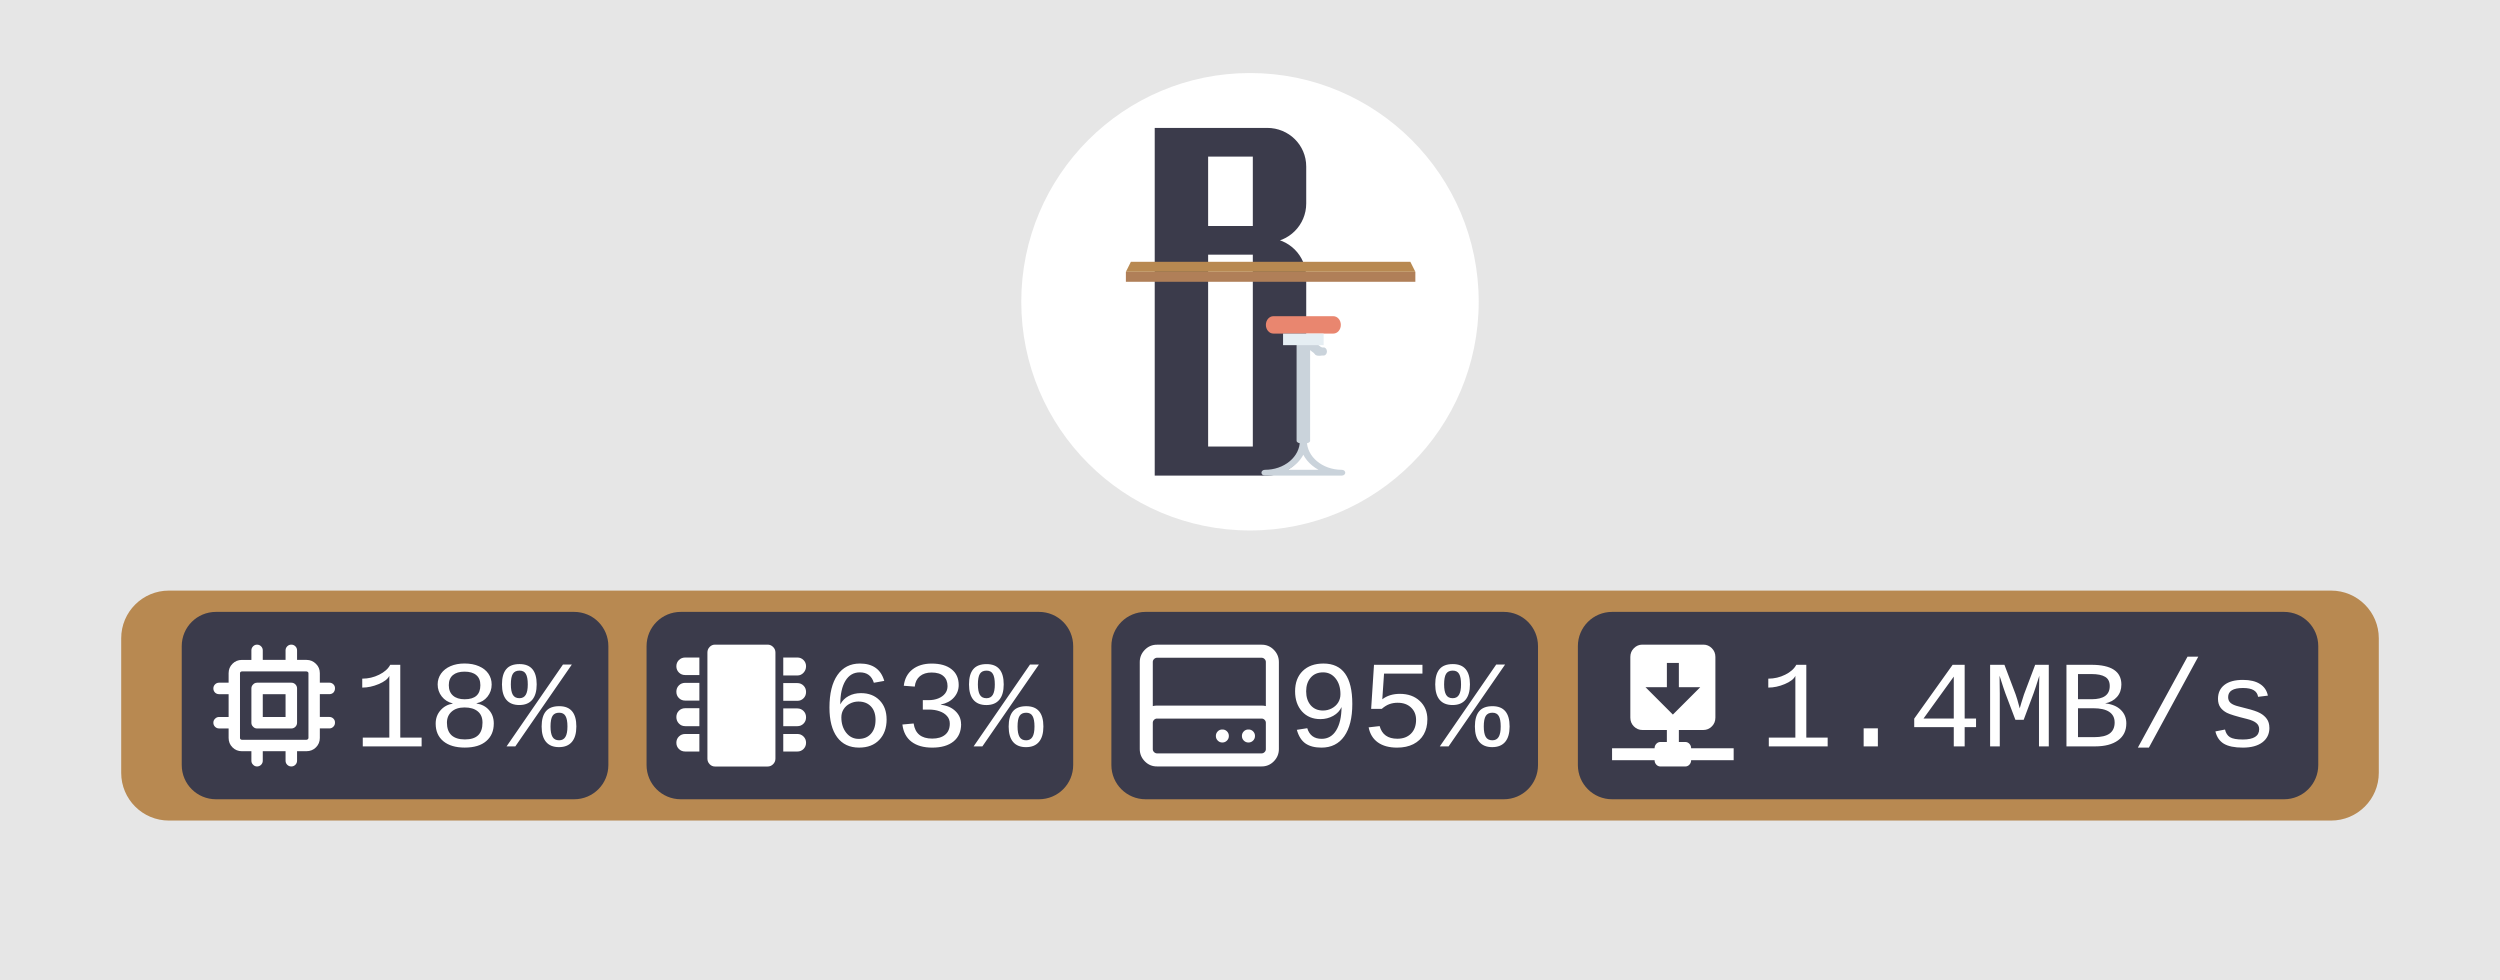
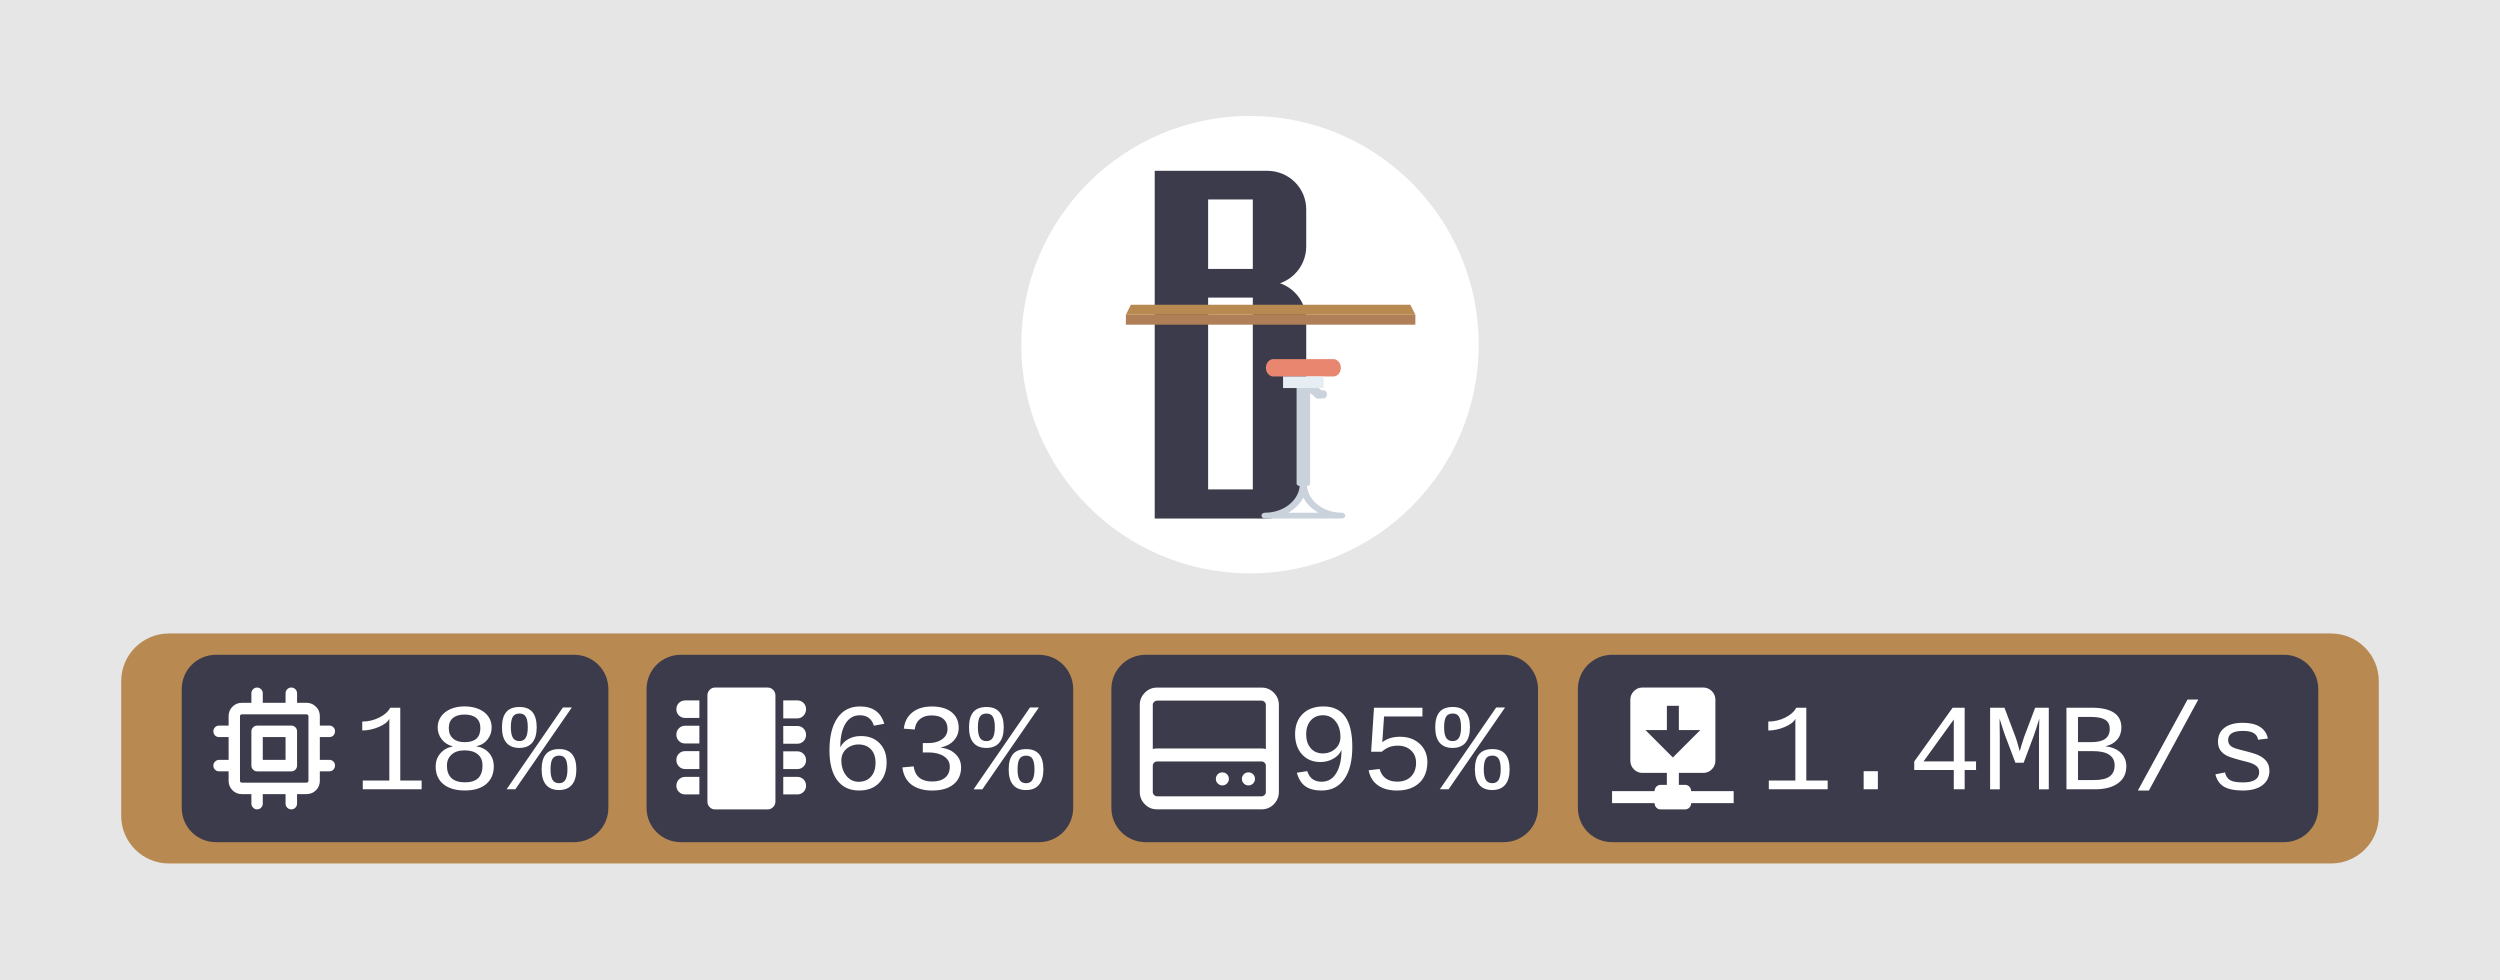
<svg xmlns="http://www.w3.org/2000/svg" width="485" height="190" viewBox="0 0 128.323 50.271" version="1.1" id="svg1" xml:space="preserve">
  <defs id="defs1">
    <rect x="114.104" y="51.25" width="539.577" height="635.308" id="rect15" />
  </defs>
  <g id="layer1" transform="translate(-48.09504,-84.64119)">
    <rect style="opacity:1;fill:#e6e6e6;fill-opacity:1;fill-rule:evenodd;stroke:#3b3b4b;stroke-width:0.299;stroke-dasharray:none;stroke-opacity:1" id="rect4" width="133.028" height="55.858" x="45.424" y="81.462" />
-     <circle style="fill:#ffffff;fill-opacity:1;fill-rule:evenodd;stroke-width:0.354" id="path7" cx="112.256" cy="100.13" r="11.74" />
-     <g id="g1" transform="matrix(0.04002785,0,0,0.04002785,103.3239,89.88272)">
-       <path style="font-size:192px;line-height:0.7;font-family:TALERO;-inkscape-font-specification:'TALERO, Normal';white-space:pre;fill:#3b3b4b;fill-rule:evenodd;stroke:#3b3b4b;stroke-width:2.135" d="m 162.104,116.146 h -24 V 20.146 h 24 z m 0,48 h -24 V 128.05 h 24 z m -24,-156.096 h -24 V 176.05 h 24 24 5.952 c 9.984,0 18.048,-7.872 18.048,-17.856 v -18.048 c 0,-9.984 -8.064,-18.048 -18.048,-18.048 h -6.144 6.144 c 9.984,0 18.048,-8.064 18.048,-18.048 V 26.098 c 0,-9.984 -8.064,-18.048 -18.048,-18.048 h -5.952 z" id="text15" transform="matrix(2.620681,0,0,-2.620681,-195.2575,497.2337)" aria-label="B" />
-       <path style="fill:#cad3db;stroke-width:0.643" d="m 291.581,438.087 c -4.788,0 -8.674,-1.664 -8.674,-3.714 V 311.668 c 0,-2.054 3.886,-3.714 8.674,-3.714 4.788,0 8.674,1.66 8.674,3.714 v 122.706 c 0,2.05 -3.886,3.713 -8.674,3.713" id="path5" />
-       <path style="fill:#cad3db;stroke-width:0.674" d="m 312.094,324.932 c -1.751,0 -3.501,-0.507 -4.834,-1.515 L 293.585,313.07 c -2.674,-2.023 -2.674,-5.292 0,-7.315 2.674,-2.023 6.995,-2.023 9.668,0 l 13.675,10.346 c 2.674,2.023 2.674,5.292 0,7.315 -1.334,1.009 -3.084,1.515 -4.834,1.515" id="path8" />
-       <path style="fill:#cad3db;stroke-width:0.524" d="m 317.685,324.932 h -8.286 c -2.287,0 -4.143,-2.318 -4.143,-5.173 0,-2.856 1.856,-5.173 4.143,-5.173 h 8.286 c 2.287,0 4.143,2.318 4.143,5.173 0,2.856 -1.856,5.173 -4.143,5.173" id="path9" />
-       <path style="fill:#cad3db;stroke-width:0.462" d="m 291.522,452.201 c -4.185,7.888 -11.027,14.587 -19.58,19.307 h 39.07 c -2.926,-1.615 -5.677,-3.483 -8.208,-5.585 -4.839,-4.007 -8.634,-8.656 -11.282,-13.721 z m 49.348,26.734 -97.885,-0.003 c -0.228,0.003 -0.461,0.003 -0.686,0.003 -2.478,0 -4.481,-1.664 -4.481,-3.714 0,-2.05 2.003,-3.714 4.481,-3.714 v -0.003 h 0.01 c 12.008,0 23.271,-3.873 31.713,-10.907 8.437,-7.03 13.083,-16.399 13.083,-26.385 0,-2.05 2.003,-3.714 4.481,-3.714 2.473,0 4.481,1.664 4.481,3.714 v 0.122 0.037 c 0,20.305 19.759,36.853 44.178,37.132 h 0.627 c 2.473,0 4.481,1.664 4.481,3.714 0,2.05 -2.007,3.714 -4.481,3.714 v 0.004 z" id="path10" />
-       <path style="fill:#e9866f;stroke-width:0.391" d="m 330.034,296.812 h -76.902 c -5.309,0 -9.613,-4.987 -9.613,-11.141 0,-6.154 4.303,-11.141 9.613,-11.141 h 76.902 c 5.309,0 9.613,4.987 9.613,11.141 0,6.154 -4.303,11.141 -9.613,11.141" id="path11" />
-       <polygon style="fill:#e6eef3" points="282.479,66.015 229.514,66.015 229.514,101.325 282.479,101.325 " id="polygon14" transform="matrix(0.9825456,0,0,0.4206724,40.04949,269.0411)" />
-       <path d="M 428.8,217.6 H 70.4 64 v 12.8 h 371.2 v -12.8 z" style="fill:#b07f58;fill-opacity:1;fill-rule:evenodd;stroke-width:0.845" id="path3" />
-       <path id="path4" style="fill:#b88951;fill-opacity:1;fill-rule:evenodd;stroke-width:0.83" d="M 70.4,204.8 64,217.6 h 6.4 358.4 6.4 l -6.4,-12.8 z" />
-     </g>
-     <rect style="fill:#b88951;fill-rule:evenodd;stroke-width:0.377;fill-opacity:1" id="rect1" width="115.881" height="11.804" x="54.316" y="114.956" ry="2.448" />
-     <path id="rect2" style="fill:#3b3b4b;fill-rule:evenodd;stroke-width:0.64" d="m 59.181,116.049 h 18.383 c 0.974,0 1.758,0.784 1.758,1.758 v 6.102 c 0,0.974 -0.784,1.758 -1.758,1.758 H 59.181 c -0.974,0 -1.758,-0.784 -1.758,-1.758 v -6.102 c 0,-0.974 0.784,-1.758 1.758,-1.758 z" />
-     <path id="rect2-2" style="fill:#3b3b4b;fill-rule:evenodd;stroke-width:0.64" d="m 83.04,116.049 h 18.383 c 0.974,0 1.758,0.784 1.758,1.758 v 6.102 c 0,0.974 -0.784,1.758 -1.758,1.758 H 83.04 c -0.974,0 -1.758,-0.784 -1.758,-1.758 v -6.102 c 0,-0.974 0.784,-1.758 1.758,-1.758 z" />
-     <path id="rect2-9" style="fill:#3b3b4b;fill-rule:evenodd;stroke-width:0.64" d="m 106.899,116.049 h 18.383 c 0.974,0 1.758,0.784 1.758,1.758 v 6.102 c 0,0.974 -0.784,1.758 -1.758,1.758 h -18.383 c -0.974,0 -1.758,-0.784 -1.758,-1.758 v -6.102 c 0,-0.974 0.784,-1.758 1.758,-1.758 z" />
-     <path id="rect2-24" style="fill:#3b3b4b;fill-rule:evenodd;stroke-width:0.843" d="m 130.844,116.049 h 34.488 c 0.974,0 1.758,0.784 1.758,1.758 v 6.102 c 0,0.974 -0.784,1.758 -1.758,1.758 h -34.488 c -0.974,0 -1.758,-0.784 -1.758,-1.758 v -6.102 c 0,-0.974 0.784,-1.758 1.758,-1.758 z" />
-     <g id="g7" transform="translate(-0.04639478)">
-       <path style="font-size:10.416px;line-height:0.7;font-family:'Cousine Nerd Font Mono';-inkscape-font-specification:'Cousine Nerd Font Mono, Normal';fill:#ffffff;fill-rule:evenodd;stroke-width:0.13" d="m 61.629,118.025 v 0.488 h 1.17 v -0.488 q 0,-0.122 0.086,-0.209 0.086,-0.086 0.209,-0.086 0.122,0 0.209,0.086 0.086,0.086 0.086,0.209 v 0.488 h 0.483 q 0.285,0 0.488,0.203 0.198,0.193 0.198,0.478 v 0.488 h 0.488 q 0.122,0 0.209,0.086 0.086,0.086 0.081,0.209 0,0.122 -0.081,0.214 -0.086,0.081 -0.209,0.081 h -0.488 v 1.17 h 0.488 q 0.122,0 0.209,0.086 0.086,0.086 0.081,0.209 0,0.122 -0.081,0.203 -0.086,0.091 -0.209,0.091 h -0.488 v 0.488 q 0,0.285 -0.198,0.483 -0.198,0.198 -0.488,0.198 H 63.389 v 0.488 q 0,0.122 -0.086,0.209 -0.086,0.086 -0.209,0.086 -0.122,0 -0.209,-0.086 -0.086,-0.086 -0.086,-0.209 v -0.488 h -1.17 v 0.488 q 0,0.122 -0.086,0.209 -0.086,0.086 -0.209,0.086 -0.122,0 -0.203,-0.091 -0.086,-0.081 -0.086,-0.203 v -0.488 h -0.488 q -0.285,0 -0.483,-0.198 -0.198,-0.198 -0.198,-0.483 v -0.488 h -0.488 q -0.122,0 -0.209,-0.086 -0.086,-0.086 -0.086,-0.209 0,-0.122 0.086,-0.203 0.086,-0.091 0.209,-0.091 h 0.488 v -1.17 h -0.488 q -0.122,0 -0.209,-0.081 -0.086,-0.091 -0.086,-0.214 0,-0.122 0.086,-0.209 0.086,-0.086 0.209,-0.086 h 0.488 v -0.488 q 0,-0.285 0.198,-0.483 0.198,-0.198 0.483,-0.198 h 0.488 v -0.488 q 0,-0.122 0.086,-0.209 0.086,-0.086 0.203,-0.086 0.122,0 0.209,0.086 0.086,0.086 0.086,0.209 z m 2.243,4.588 q 0.041,0 0.071,-0.03 0.031,-0.03 0.031,-0.061 v -3.326 q 0,-0.041 -0.031,-0.061 -0.031,-0.03 -0.071,-0.03 h -3.316 q -0.041,0 -0.071,0.03 -0.031,0.03 -0.025,0.061 v 3.326 q 0,0.041 0.025,0.061 0.031,0.03 0.071,0.03 z m -2.538,-2.93 h 1.76 q 0.122,0 0.209,0.086 0.086,0.086 0.086,0.209 v 1.76 q 0,0.122 -0.086,0.209 -0.086,0.086 -0.209,0.086 h -1.76 q -0.122,0 -0.203,-0.091 -0.086,-0.081 -0.086,-0.203 v -1.76 q 0,-0.122 0.086,-0.203 0.081,-0.091 0.203,-0.091 z m 0.295,1.76 h 1.17 v -1.17 h -1.17 z" id="text4" aria-label="" />
-       <path d="m 66.762,122.953 v -0.45 h 1.363 v -3.17 q -0.115,0.242 -0.546,0.422 -0.428,0.18 -0.844,0.18 v -0.459 q 0.459,0 0.866,-0.202 0.41,-0.202 0.571,-0.509 h 0.515 v 3.738 h 1.096 v 0.45 z m 6.725,-1.174 q 0,0.571 -0.388,0.903 -0.385,0.332 -1.102,0.332 -0.702,0 -1.099,-0.326 -0.394,-0.326 -0.394,-0.903 0,-0.4 0.245,-0.68 0.245,-0.283 0.627,-0.348 v -0.012 q -0.348,-0.084 -0.559,-0.354 -0.211,-0.27 -0.211,-0.618 0,-0.304 0.171,-0.553 0.174,-0.248 0.487,-0.385 0.314,-0.137 0.72,-0.137 0.425,0 0.742,0.14 0.317,0.137 0.484,0.382 0.168,0.245 0.168,0.559 0,0.351 -0.214,0.621 -0.214,0.27 -0.562,0.338 v 0.012 q 0.404,0.065 0.643,0.342 0.242,0.273 0.242,0.686 z m -0.689,-1.968 q 0,-0.345 -0.211,-0.518 -0.208,-0.177 -0.602,-0.177 -0.382,0 -0.596,0.177 -0.211,0.177 -0.211,0.518 0,0.345 0.214,0.534 0.214,0.189 0.599,0.189 0.807,0 0.807,-0.723 z m 0.109,1.916 q 0,-0.373 -0.242,-0.571 -0.242,-0.202 -0.68,-0.202 -0.422,0 -0.664,0.217 -0.239,0.214 -0.239,0.568 0,0.419 0.233,0.64 0.236,0.217 0.689,0.217 0.456,0 0.68,-0.214 0.224,-0.214 0.224,-0.655 z m 1.686,1.226 h -0.45 l 2.894,-4.201 h 0.456 z m 0.217,-4.225 q 0.879,0 0.879,1.043 0,0.518 -0.227,0.789 -0.227,0.27 -0.664,0.27 -0.438,0 -0.664,-0.267 -0.227,-0.267 -0.227,-0.792 0,-0.518 0.217,-0.779 0.217,-0.264 0.686,-0.264 z m 0.422,1.043 q 0,-0.369 -0.099,-0.537 -0.096,-0.171 -0.326,-0.171 -0.239,0 -0.342,0.165 -0.102,0.165 -0.102,0.543 0,0.36 0.102,0.534 0.102,0.174 0.338,0.174 0.22,0 0.323,-0.171 0.106,-0.174 0.106,-0.537 z m 1.614,1.118 q 0.879,0 0.879,1.043 0,0.518 -0.227,0.789 -0.227,0.27 -0.664,0.27 -0.438,0 -0.664,-0.267 -0.227,-0.267 -0.227,-0.792 0,-0.518 0.217,-0.779 0.217,-0.264 0.686,-0.264 z m 0.422,1.043 q 0,-0.369 -0.099,-0.537 -0.096,-0.171 -0.326,-0.171 -0.239,0 -0.342,0.165 -0.102,0.165 -0.102,0.543 0,0.36 0.102,0.534 0.102,0.174 0.338,0.174 0.22,0 0.323,-0.171 0.106,-0.174 0.106,-0.537 z" id="text6" style="font-size:6.358px;line-height:0.7;font-family:'Cousine Nerd Font Mono';-inkscape-font-specification:'Cousine Nerd Font Mono, Normal';fill:#ffffff;fill-rule:evenodd;stroke-width:0.155" aria-label="18%" />
-     </g>
-     <g id="g7-8" transform="translate(23.92717)">
-       <path d="m 65.412,119.172 q 0.13,-0.141 0.13,-0.331 0,-0.19 -0.13,-0.32 -0.13,-0.13 -0.314,-0.13 h -0.726 v 0.922 h 0.726 q 0.184,0 0.314,-0.141 z m -0.314,0.531 h -0.726 v 0.911 h 0.726 q 0.184,0 0.314,-0.13 0.13,-0.13 0.13,-0.325 0,-0.195 -0.13,-0.325 -0.13,-0.13 -0.314,-0.13 z m 0,1.301 h -0.726 v 0.911 h 0.726 q 0.184,0 0.314,-0.13 0.13,-0.13 0.13,-0.325 0,-0.195 -0.13,-0.325 -0.13,-0.13 -0.314,-0.13 z m 0,1.312 h -0.726 v 0.9 h 0.726 q 0.184,0 0.314,-0.13 0.13,-0.13 0.13,-0.32 0,-0.19 -0.13,-0.32 -0.13,-0.13 -0.314,-0.13 z m -6.083,-3.795 q -0.13,0.13 -0.13,0.32 0,0.19 0.13,0.32 0.13,0.13 0.325,0.13 h 0.726 v -0.9 H 59.341 q -0.195,0 -0.325,0.13 z m 0,1.301 q -0.13,0.13 -0.13,0.325 0,0.195 0.13,0.325 0.13,0.13 0.325,0.13 h 0.726 v -0.911 H 59.341 q -0.195,0 -0.325,0.13 z m 0,1.301 q -0.13,0.13 -0.13,0.325 0,0.195 0.13,0.331 0.13,0.136 0.325,0.136 h 0.726 v -0.922 H 59.341 q -0.195,0 -0.325,0.13 z m 0,1.323 q -0.13,0.13 -0.13,0.32 0,0.19 0.13,0.32 0.13,0.13 0.325,0.13 h 0.726 v -0.9 H 59.341 q -0.195,0 -0.325,0.13 z m 4.554,-4.716 h -2.7 q -0.163,0 -0.276,0.119 -0.114,0.119 -0.114,0.282 v 5.454 q 0,0.163 0.114,0.282 0.114,0.119 0.276,0.119 h 2.7 q 0.163,0 0.282,-0.119 0.119,-0.119 0.119,-0.282 v -5.454 q 0,-0.163 -0.119,-0.282 -0.119,-0.119 -0.282,-0.119 z" id="text4-0" style="font-size:11.102px;line-height:0.7;font-family:'Cousine Nerd Font Mono';-inkscape-font-specification:'Cousine Nerd Font Mono, Normal';fill:#ffffff;fill-rule:evenodd;stroke-width:0.139" aria-label="" />
-       <path d="m 69.677,121.569 q 0,0.658 -0.379,1.052 -0.376,0.394 -1.034,0.394 -0.733,0 -1.127,-0.534 -0.394,-0.537 -0.394,-1.521 0,-1.08 0.41,-1.67 0.41,-0.59 1.155,-0.59 0.99,0 1.248,0.891 l -0.534,0.096 q -0.165,-0.534 -0.72,-0.534 -0.475,0 -0.739,0.432 -0.264,0.432 -0.264,1.211 0.152,-0.283 0.428,-0.428 0.276,-0.149 0.633,-0.149 0.596,0 0.956,0.369 0.36,0.366 0.36,0.981 z m -0.568,0.025 q 0,-0.447 -0.239,-0.695 -0.236,-0.248 -0.643,-0.248 -0.23,0 -0.435,0.106 -0.205,0.102 -0.323,0.289 -0.115,0.183 -0.115,0.416 0,0.472 0.248,0.789 0.251,0.317 0.643,0.317 0.394,0 0.627,-0.261 0.236,-0.261 0.236,-0.711 z m 4.393,0.211 q 0,0.577 -0.391,0.894 -0.391,0.317 -1.093,0.317 -0.664,0 -1.062,-0.301 -0.397,-0.301 -0.469,-0.885 l 0.577,-0.053 q 0.112,0.776 0.953,0.776 0.422,0 0.661,-0.196 0.242,-0.196 0.242,-0.571 0,-0.233 -0.143,-0.391 -0.14,-0.161 -0.382,-0.245 -0.242,-0.087 -0.543,-0.087 h -0.317 v -0.484 h 0.304 q 0.267,0 0.487,-0.087 0.224,-0.09 0.351,-0.251 0.127,-0.161 0.127,-0.382 0,-0.329 -0.208,-0.512 -0.205,-0.186 -0.612,-0.186 -0.369,0 -0.599,0.189 -0.227,0.189 -0.264,0.534 l -0.562,-0.043 q 0.062,-0.537 0.444,-0.838 0.385,-0.301 0.987,-0.301 0.658,0 1.021,0.292 0.366,0.289 0.366,0.807 0,0.369 -0.245,0.643 -0.245,0.273 -0.671,0.36 v 0.012 q 0.469,0.053 0.751,0.329 0.286,0.276 0.286,0.661 z m 1.09,1.149 h -0.45 l 2.894,-4.201 h 0.456 z m 0.217,-4.225 q 0.879,0 0.879,1.043 0,0.518 -0.227,0.789 -0.227,0.27 -0.664,0.27 -0.438,0 -0.664,-0.267 -0.227,-0.267 -0.227,-0.792 0,-0.518 0.217,-0.779 0.217,-0.264 0.686,-0.264 z m 0.422,1.043 q 0,-0.369 -0.099,-0.537 -0.096,-0.171 -0.326,-0.171 -0.239,0 -0.342,0.165 -0.102,0.165 -0.102,0.543 0,0.36 0.102,0.534 0.102,0.174 0.338,0.174 0.22,0 0.323,-0.171 0.106,-0.174 0.106,-0.537 z m 1.614,1.118 q 0.879,0 0.879,1.043 0,0.518 -0.227,0.789 -0.227,0.27 -0.664,0.27 -0.438,0 -0.664,-0.267 -0.227,-0.267 -0.227,-0.792 0,-0.518 0.217,-0.779 0.217,-0.264 0.686,-0.264 z m 0.422,1.043 q 0,-0.369 -0.099,-0.537 -0.096,-0.171 -0.326,-0.171 -0.239,0 -0.342,0.165 -0.102,0.165 -0.102,0.543 0,0.36 0.102,0.534 0.102,0.174 0.338,0.174 0.22,0 0.323,-0.171 0.106,-0.174 0.106,-0.537 z" id="text6-0" style="font-size:6.358px;line-height:0.7;font-family:'Cousine Nerd Font Mono';-inkscape-font-specification:'Cousine Nerd Font Mono, Normal';fill:#ffffff;fill-rule:evenodd;stroke-width:0.155" aria-label="63%" />
-     </g>
-     <g id="g7-5" transform="translate(47.85905)">
-       <path d="m 59.631,118.402 q -0.091,0 -0.159,0.068 -0.068,0.068 -0.064,0.155 v 2.259 q 0.102,-0.026 0.223,-0.026 h 5.357 q 0.121,0 0.223,0.026 v -2.259 q 0.004,-0.087 -0.064,-0.155 -0.068,-0.068 -0.159,-0.068 z m -0.223,3.347 v 1.341 q -0.004,0.087 0.064,0.155 0.068,0.068 0.159,0.068 h 5.357 q 0.091,0 0.159,-0.068 0.068,-0.068 0.064,-0.155 v -1.341 q 0.004,-0.091 -0.064,-0.159 -0.068,-0.068 -0.159,-0.064 h -5.357 q -0.091,-0.004 -0.159,0.064 -0.068,0.068 -0.064,0.159 z m -0.669,0 v -3.124 q 0,-0.366 0.261,-0.631 0.261,-0.264 0.631,-0.261 h 5.357 q 0.37,-0.004 0.631,0.261 0.261,0.264 0.261,0.631 v 3.124 1.341 q 0,0.366 -0.261,0.631 -0.261,0.264 -0.631,0.261 h -5.357 q -0.37,0.004 -0.631,-0.261 -0.261,-0.264 -0.261,-0.631 z m 4.004,0.907 q -0.098,-0.098 -0.098,-0.238 0,-0.14 0.098,-0.238 0.098,-0.098 0.234,-0.094 0.14,-0.004 0.238,0.094 0.098,0.098 0.098,0.238 0,0.14 -0.098,0.238 -0.098,0.098 -0.238,0.098 -0.136,0 -0.234,-0.098 z m 1.575,-0.57 q 0.14,-0.004 0.238,0.094 0.098,0.098 0.098,0.238 0,0.14 -0.098,0.238 -0.098,0.098 -0.238,0.098 -0.14,0 -0.238,-0.098 -0.098,-0.098 -0.098,-0.238 0,-0.14 0.098,-0.238 0.098,-0.098 0.238,-0.094 z" id="text4-06" style="font-size:7.737px;line-height:0.7;font-family:Sans;-inkscape-font-specification:'Sans, Normal';fill:#ffffff;fill-rule:evenodd;stroke-width:0.097" aria-label="" />
-       <path d="m 69.649,120.771 q 0,1.074 -0.413,1.661 -0.413,0.584 -1.17,0.584 -0.512,0 -0.823,-0.214 -0.307,-0.217 -0.441,-0.699 l 0.534,-0.084 q 0.168,0.546 0.739,0.546 0.478,0 0.745,-0.432 0.27,-0.435 0.276,-1.198 -0.124,0.279 -0.425,0.45 -0.301,0.168 -0.661,0.168 -0.587,0 -0.944,-0.394 -0.354,-0.397 -0.354,-1.034 0,-0.658 0.388,-1.04 0.391,-0.385 1.068,-0.385 1.481,0 1.481,2.071 z M 69.04,120.277 q 0,-0.5 -0.248,-0.81 -0.248,-0.314 -0.643,-0.314 -0.404,0 -0.636,0.27 -0.233,0.27 -0.233,0.702 0,0.444 0.233,0.717 0.233,0.27 0.63,0.27 0.236,0 0.444,-0.106 0.211,-0.109 0.332,-0.298 0.121,-0.192 0.121,-0.432 z m 4.461,1.298 q 0,0.432 -0.183,0.758 -0.183,0.326 -0.537,0.506 -0.351,0.177 -0.832,0.177 -0.612,0 -0.987,-0.267 -0.376,-0.267 -0.475,-0.773 l 0.565,-0.065 q 0.177,0.649 0.91,0.649 0.438,0 0.699,-0.261 0.261,-0.261 0.261,-0.711 0,-0.385 -0.258,-0.63 -0.258,-0.245 -0.689,-0.245 -0.227,0 -0.422,0.071 -0.196,0.071 -0.391,0.242 h -0.546 l 0.146,-2.26 h 2.487 v 0.45 h -1.971 l -0.09,1.319 q 0.363,-0.279 0.903,-0.279 0.633,0 1.021,0.366 0.391,0.363 0.391,0.953 z m 1.09,1.378 h -0.45 l 2.894,-4.201 h 0.456 z m 0.217,-4.225 q 0.879,0 0.879,1.043 0,0.518 -0.227,0.789 -0.227,0.27 -0.664,0.27 -0.438,0 -0.664,-0.267 -0.227,-0.267 -0.227,-0.792 0,-0.518 0.217,-0.779 0.217,-0.264 0.686,-0.264 z m 0.422,1.043 q 0,-0.369 -0.099,-0.537 -0.096,-0.171 -0.326,-0.171 -0.239,0 -0.342,0.165 -0.102,0.165 -0.102,0.543 0,0.36 0.102,0.534 0.102,0.174 0.338,0.174 0.22,0 0.323,-0.171 0.106,-0.174 0.106,-0.537 z m 1.614,1.118 q 0.879,0 0.879,1.043 0,0.518 -0.227,0.789 -0.227,0.27 -0.664,0.27 -0.438,0 -0.664,-0.267 -0.227,-0.267 -0.227,-0.792 0,-0.518 0.217,-0.779 0.217,-0.264 0.686,-0.264 z m 0.422,1.043 q 0,-0.369 -0.099,-0.537 -0.096,-0.171 -0.326,-0.171 -0.239,0 -0.342,0.165 -0.102,0.165 -0.102,0.543 0,0.36 0.102,0.534 0.102,0.174 0.338,0.174 0.22,0 0.323,-0.171 0.106,-0.174 0.106,-0.537 z" id="text6-2" style="font-size:6.358px;line-height:0.7;font-family:'Cousine Nerd Font Mono';-inkscape-font-specification:'Cousine Nerd Font Mono, Normal';fill:#ffffff;fill-rule:evenodd;stroke-width:0.155" aria-label="95%" />
-     </g>
-     <g id="g7-7" transform="translate(72.12474)">
-       <path style="font-size:7.501px;line-height:0.7;font-family:Sans;-inkscape-font-specification:'Sans, Normal';fill:#ffffff;fill-rule:evenodd;stroke-width:0.094" d="m 63.405,117.73 q 0.249,0 0.432,0.183 0.183,0.183 0.183,0.447 v 3.121 q 0,0.264 -0.183,0.447 -0.183,0.183 -0.432,0.183 h -1.26 v 0.615 h 0.322 q 0.132,0 0.22,0.095 0.088,0.095 0.088,0.227 h 2.183 v 0.615 h -2.183 q 0,0.132 -0.088,0.227 -0.088,0.095 -0.22,0.095 h -1.26 q -0.132,0 -0.22,-0.095 -0.088,-0.095 -0.088,-0.227 h -2.183 v -0.615 h 2.183 q 0,-0.132 0.088,-0.227 0.088,-0.095 0.22,-0.095 h 0.322 v -0.615 h -1.26 q -0.249,0 -0.432,-0.183 -0.183,-0.183 -0.183,-0.447 v -3.121 q 0,-0.264 0.183,-0.447 0.183,-0.183 0.432,-0.183 z m -1.568,3.59 1.407,-1.407 h -1.099 v -1.245 h -0.615 v 1.245 h -1.099 z" id="text4-2" aria-label="󰛴" />
-       <path d="m 66.762,122.953 v -0.45 h 1.363 v -3.17 q -0.115,0.242 -0.546,0.422 -0.428,0.18 -0.844,0.18 v -0.459 q 0.459,0 0.866,-0.202 0.41,-0.202 0.571,-0.509 h 0.515 v 3.738 h 1.096 v 0.45 z m 4.868,0 v -0.928 h 0.73 v 0.928 z m 5.185,-0.99 v 0.99 h -0.559 v -0.99 h -2.03 v -0.435 l 1.971,-2.763 h 0.618 v 2.757 h 0.584 v 0.441 z m -0.559,-2.592 -1.552,2.151 h 1.552 z m 4.374,3.583 v -2.695 q 0,-0.419 0.009,-0.624 l 0.009,-0.31 q -0.199,0.64 -0.295,0.903 l -0.509,1.36 h -0.425 l -0.515,-1.36 q -0.056,-0.143 -0.298,-0.903 l 0.012,0.934 v 2.695 H 78.121 v -4.188 h 0.736 l 0.574,1.518 q 0.065,0.165 0.211,0.717 l 0.081,-0.279 0.137,-0.435 0.574,-1.521 h 0.699 v 4.188 z m 4.483,-1.18 q 0,0.559 -0.425,0.869 -0.425,0.31 -1.183,0.31 h -1.465 v -4.188 h 1.279 q 1.54,0 1.54,1.015 0,0.379 -0.224,0.633 -0.224,0.255 -0.609,0.332 0.518,0.056 0.801,0.332 0.286,0.276 0.286,0.695 z m -0.851,-1.919 q 0,-0.332 -0.236,-0.472 -0.233,-0.143 -0.702,-0.143 h -0.692 v 1.292 h 0.699 q 0.931,0 0.931,-0.677 z m 0.251,1.866 q 0,-0.354 -0.276,-0.54 -0.276,-0.186 -0.823,-0.186 h -0.782 v 1.484 h 0.826 q 0.543,0 0.798,-0.186 0.258,-0.189 0.258,-0.571 z m 1.192,1.295 2.549,-4.669 h 0.553 l -2.536,4.669 z m 6.753,-1.021 q 0,0.478 -0.363,0.751 -0.36,0.27 -1,0.27 -0.64,0 -0.975,-0.199 -0.332,-0.202 -0.435,-0.633 l 0.494,-0.096 q 0.059,0.267 0.251,0.391 0.196,0.121 0.664,0.121 0.838,0 0.838,-0.531 0,-0.199 -0.152,-0.32 -0.152,-0.124 -0.466,-0.202 -0.82,-0.202 -1.04,-0.317 -0.22,-0.115 -0.338,-0.286 -0.118,-0.174 -0.118,-0.432 0,-0.456 0.329,-0.714 0.329,-0.258 0.953,-0.258 0.546,0 0.872,0.208 0.326,0.205 0.407,0.599 l -0.503,0.062 q -0.034,-0.224 -0.22,-0.338 -0.186,-0.115 -0.556,-0.115 -0.761,0 -0.761,0.469 0,0.186 0.127,0.298 0.13,0.112 0.416,0.18 l 0.369,0.096 q 0.506,0.124 0.726,0.245 0.224,0.121 0.351,0.304 0.127,0.18 0.127,0.444 z" id="text6-9" style="font-size:6.358px;line-height:0.7;font-family:'Cousine Nerd Font Mono';-inkscape-font-specification:'Cousine Nerd Font Mono, Normal';fill:#ffffff;fill-rule:evenodd;stroke-width:0.155" aria-label="1.4MB/s" />
+     <g id="g8" transform="translate(0,2.202141)">
+       <circle style="fill:#ffffff;fill-opacity:1;fill-rule:evenodd;stroke-width:0.354" id="path7" cx="112.256" cy="100.13" r="11.74" />
+       <g id="g1" transform="matrix(0.04002785,0,0,0.04002785,103.3239,89.88272)">
+         <path style="font-size:192px;line-height:0.7;font-family:TALERO;-inkscape-font-specification:'TALERO, Normal';white-space:pre;fill:#3b3b4b;fill-rule:evenodd;stroke:#3b3b4b;stroke-width:2.135" d="m 162.104,116.146 h -24 V 20.146 h 24 z m 0,48 h -24 V 128.05 h 24 z m -24,-156.096 h -24 V 176.05 h 24 24 5.952 c 9.984,0 18.048,-7.872 18.048,-17.856 v -18.048 c 0,-9.984 -8.064,-18.048 -18.048,-18.048 h -6.144 6.144 c 9.984,0 18.048,-8.064 18.048,-18.048 V 26.098 c 0,-9.984 -8.064,-18.048 -18.048,-18.048 h -5.952 z" id="text15" transform="matrix(2.620681,0,0,-2.620681,-195.2575,497.2337)" aria-label="B" />
+         <path style="fill:#cad3db;stroke-width:0.643" d="m 291.581,438.087 c -4.788,0 -8.674,-1.664 -8.674,-3.714 V 311.668 c 0,-2.054 3.886,-3.714 8.674,-3.714 4.788,0 8.674,1.66 8.674,3.714 v 122.706 c 0,2.05 -3.886,3.713 -8.674,3.713" id="path5" />
+         <path style="fill:#cad3db;stroke-width:0.674" d="m 312.094,324.932 c -1.751,0 -3.501,-0.507 -4.834,-1.515 L 293.585,313.07 c -2.674,-2.023 -2.674,-5.292 0,-7.315 2.674,-2.023 6.995,-2.023 9.668,0 l 13.675,10.346 c 2.674,2.023 2.674,5.292 0,7.315 -1.334,1.009 -3.084,1.515 -4.834,1.515" id="path8" />
+         <path style="fill:#cad3db;stroke-width:0.524" d="m 317.685,324.932 h -8.286 c -2.287,0 -4.143,-2.318 -4.143,-5.173 0,-2.856 1.856,-5.173 4.143,-5.173 h 8.286 c 2.287,0 4.143,2.318 4.143,5.173 0,2.856 -1.856,5.173 -4.143,5.173" id="path9" />
+         <path style="fill:#cad3db;stroke-width:0.462" d="m 291.522,452.201 c -4.185,7.888 -11.027,14.587 -19.58,19.307 h 39.07 c -2.926,-1.615 -5.677,-3.483 -8.208,-5.585 -4.839,-4.007 -8.634,-8.656 -11.282,-13.721 z m 49.348,26.734 -97.885,-0.003 c -0.228,0.003 -0.461,0.003 -0.686,0.003 -2.478,0 -4.481,-1.664 -4.481,-3.714 0,-2.05 2.003,-3.714 4.481,-3.714 v -0.003 h 0.01 c 12.008,0 23.271,-3.873 31.713,-10.907 8.437,-7.03 13.083,-16.399 13.083,-26.385 0,-2.05 2.003,-3.714 4.481,-3.714 2.473,0 4.481,1.664 4.481,3.714 v 0.122 0.037 c 0,20.305 19.759,36.853 44.178,37.132 h 0.627 c 2.473,0 4.481,1.664 4.481,3.714 0,2.05 -2.007,3.714 -4.481,3.714 v 0.004 z" id="path10" />
+         <path style="fill:#e9866f;stroke-width:0.391" d="m 330.034,296.812 h -76.902 c -5.309,0 -9.613,-4.987 -9.613,-11.141 0,-6.154 4.303,-11.141 9.613,-11.141 h 76.902 c 5.309,0 9.613,4.987 9.613,11.141 0,6.154 -4.303,11.141 -9.613,11.141" id="path11" />
+         <polygon style="fill:#e6eef3" points="229.514,66.015 229.514,101.325 282.479,101.325 282.479,66.015 " id="polygon14" transform="matrix(0.9825456,0,0,0.4206724,40.04949,269.0411)" />
+         <path d="M 428.8,217.6 H 70.4 64 v 12.8 h 371.2 v -12.8 z" style="fill:#b07f58;fill-opacity:1;fill-rule:evenodd;stroke-width:0.845" id="path3" />
+         <path id="path4" style="fill:#b88951;fill-opacity:1;fill-rule:evenodd;stroke-width:0.83" d="M 70.4,204.8 64,217.6 h 6.4 358.4 6.4 l -6.4,-12.8 z" />
+       </g>
+       <rect style="fill:#b88951;fill-opacity:1;fill-rule:evenodd;stroke-width:0.377" id="rect1" width="115.881" height="11.804" x="54.316" y="114.956" ry="2.448" />
+       <path id="rect2" style="fill:#3b3b4b;fill-rule:evenodd;stroke-width:0.64" d="m 59.181,116.049 h 18.383 c 0.974,0 1.758,0.784 1.758,1.758 v 6.102 c 0,0.974 -0.784,1.758 -1.758,1.758 H 59.181 c -0.974,0 -1.758,-0.784 -1.758,-1.758 v -6.102 c 0,-0.974 0.784,-1.758 1.758,-1.758 z" />
+       <path id="rect2-2" style="fill:#3b3b4b;fill-rule:evenodd;stroke-width:0.64" d="m 83.04,116.049 h 18.383 c 0.974,0 1.758,0.784 1.758,1.758 v 6.102 c 0,0.974 -0.784,1.758 -1.758,1.758 H 83.04 c -0.974,0 -1.758,-0.784 -1.758,-1.758 v -6.102 c 0,-0.974 0.784,-1.758 1.758,-1.758 z" />
+       <path id="rect2-9" style="fill:#3b3b4b;fill-rule:evenodd;stroke-width:0.64" d="m 106.899,116.049 h 18.383 c 0.974,0 1.758,0.784 1.758,1.758 v 6.102 c 0,0.974 -0.784,1.758 -1.758,1.758 h -18.383 c -0.974,0 -1.758,-0.784 -1.758,-1.758 v -6.102 c 0,-0.974 0.784,-1.758 1.758,-1.758 z" />
+       <path id="rect2-24" style="fill:#3b3b4b;fill-rule:evenodd;stroke-width:0.843" d="m 130.844,116.049 h 34.488 c 0.974,0 1.758,0.784 1.758,1.758 v 6.102 c 0,0.974 -0.784,1.758 -1.758,1.758 h -34.488 c -0.974,0 -1.758,-0.784 -1.758,-1.758 v -6.102 c 0,-0.974 0.784,-1.758 1.758,-1.758 z" />
+       <g id="g7" transform="translate(-0.04639478)">
+         <path style="font-size:10.416px;line-height:0.7;font-family:'Cousine Nerd Font Mono';-inkscape-font-specification:'Cousine Nerd Font Mono, Normal';fill:#ffffff;fill-rule:evenodd;stroke-width:0.13" d="m 61.629,118.025 v 0.488 h 1.17 v -0.488 q 0,-0.122 0.086,-0.209 0.086,-0.086 0.209,-0.086 0.122,0 0.209,0.086 0.086,0.086 0.086,0.209 v 0.488 h 0.483 q 0.285,0 0.488,0.203 0.198,0.193 0.198,0.478 v 0.488 h 0.488 q 0.122,0 0.209,0.086 0.086,0.086 0.081,0.209 0,0.122 -0.081,0.214 -0.086,0.081 -0.209,0.081 h -0.488 v 1.17 h 0.488 q 0.122,0 0.209,0.086 0.086,0.086 0.081,0.209 0,0.122 -0.081,0.203 -0.086,0.091 -0.209,0.091 h -0.488 v 0.488 q 0,0.285 -0.198,0.483 -0.198,0.198 -0.488,0.198 H 63.389 v 0.488 q 0,0.122 -0.086,0.209 -0.086,0.086 -0.209,0.086 -0.122,0 -0.209,-0.086 -0.086,-0.086 -0.086,-0.209 v -0.488 h -1.17 v 0.488 q 0,0.122 -0.086,0.209 -0.086,0.086 -0.209,0.086 -0.122,0 -0.203,-0.091 -0.086,-0.081 -0.086,-0.203 v -0.488 h -0.488 q -0.285,0 -0.483,-0.198 -0.198,-0.198 -0.198,-0.483 v -0.488 h -0.488 q -0.122,0 -0.209,-0.086 -0.086,-0.086 -0.086,-0.209 0,-0.122 0.086,-0.203 0.086,-0.091 0.209,-0.091 h 0.488 v -1.17 h -0.488 q -0.122,0 -0.209,-0.081 -0.086,-0.091 -0.086,-0.214 0,-0.122 0.086,-0.209 0.086,-0.086 0.209,-0.086 h 0.488 v -0.488 q 0,-0.285 0.198,-0.483 0.198,-0.198 0.483,-0.198 h 0.488 v -0.488 q 0,-0.122 0.086,-0.209 0.086,-0.086 0.203,-0.086 0.122,0 0.209,0.086 0.086,0.086 0.086,0.209 z m 2.243,4.588 q 0.041,0 0.071,-0.03 0.031,-0.03 0.031,-0.061 v -3.326 q 0,-0.041 -0.031,-0.061 -0.031,-0.03 -0.071,-0.03 h -3.316 q -0.041,0 -0.071,0.03 -0.031,0.03 -0.025,0.061 v 3.326 q 0,0.041 0.025,0.061 0.031,0.03 0.071,0.03 z m -2.538,-2.93 h 1.76 q 0.122,0 0.209,0.086 0.086,0.086 0.086,0.209 v 1.76 q 0,0.122 -0.086,0.209 -0.086,0.086 -0.209,0.086 h -1.76 q -0.122,0 -0.203,-0.091 -0.086,-0.081 -0.086,-0.203 v -1.76 q 0,-0.122 0.086,-0.203 0.081,-0.091 0.203,-0.091 z m 0.295,1.76 h 1.17 v -1.17 h -1.17 z" id="text4" aria-label="" />
+         <path d="m 66.762,122.953 v -0.45 h 1.363 v -3.17 q -0.115,0.242 -0.546,0.422 -0.428,0.18 -0.844,0.18 v -0.459 q 0.459,0 0.866,-0.202 0.41,-0.202 0.571,-0.509 h 0.515 v 3.738 h 1.096 v 0.45 z m 6.725,-1.174 q 0,0.571 -0.388,0.903 -0.385,0.332 -1.102,0.332 -0.702,0 -1.099,-0.326 -0.394,-0.326 -0.394,-0.903 0,-0.4 0.245,-0.68 0.245,-0.283 0.627,-0.348 v -0.012 q -0.348,-0.084 -0.559,-0.354 -0.211,-0.27 -0.211,-0.618 0,-0.304 0.171,-0.553 0.174,-0.248 0.487,-0.385 0.314,-0.137 0.72,-0.137 0.425,0 0.742,0.14 0.317,0.137 0.484,0.382 0.168,0.245 0.168,0.559 0,0.351 -0.214,0.621 -0.214,0.27 -0.562,0.338 v 0.012 q 0.404,0.065 0.643,0.342 0.242,0.273 0.242,0.686 z m -0.689,-1.968 q 0,-0.345 -0.211,-0.518 -0.208,-0.177 -0.602,-0.177 -0.382,0 -0.596,0.177 -0.211,0.177 -0.211,0.518 0,0.345 0.214,0.534 0.214,0.189 0.599,0.189 0.807,0 0.807,-0.723 z m 0.109,1.916 q 0,-0.373 -0.242,-0.571 -0.242,-0.202 -0.68,-0.202 -0.422,0 -0.664,0.217 -0.239,0.214 -0.239,0.568 0,0.419 0.233,0.64 0.236,0.217 0.689,0.217 0.456,0 0.68,-0.214 0.224,-0.214 0.224,-0.655 z m 1.686,1.226 h -0.45 l 2.894,-4.201 h 0.456 z m 0.217,-4.225 q 0.879,0 0.879,1.043 0,0.518 -0.227,0.789 -0.227,0.27 -0.664,0.27 -0.438,0 -0.664,-0.267 -0.227,-0.267 -0.227,-0.792 0,-0.518 0.217,-0.779 0.217,-0.264 0.686,-0.264 z m 0.422,1.043 q 0,-0.369 -0.099,-0.537 -0.096,-0.171 -0.326,-0.171 -0.239,0 -0.342,0.165 -0.102,0.165 -0.102,0.543 0,0.36 0.102,0.534 0.102,0.174 0.338,0.174 0.22,0 0.323,-0.171 0.106,-0.174 0.106,-0.537 z m 1.614,1.118 q 0.879,0 0.879,1.043 0,0.518 -0.227,0.789 -0.227,0.27 -0.664,0.27 -0.438,0 -0.664,-0.267 -0.227,-0.267 -0.227,-0.792 0,-0.518 0.217,-0.779 0.217,-0.264 0.686,-0.264 z m 0.422,1.043 q 0,-0.369 -0.099,-0.537 -0.096,-0.171 -0.326,-0.171 -0.239,0 -0.342,0.165 -0.102,0.165 -0.102,0.543 0,0.36 0.102,0.534 0.102,0.174 0.338,0.174 0.22,0 0.323,-0.171 0.106,-0.174 0.106,-0.537 z" id="text6" style="font-size:6.358px;line-height:0.7;font-family:'Cousine Nerd Font Mono';-inkscape-font-specification:'Cousine Nerd Font Mono, Normal';fill:#ffffff;fill-rule:evenodd;stroke-width:0.155" aria-label="18%" />
+       </g>
+       <g id="g7-8" transform="translate(23.92717)">
+         <path d="m 65.412,119.172 q 0.13,-0.141 0.13,-0.331 0,-0.19 -0.13,-0.32 -0.13,-0.13 -0.314,-0.13 h -0.726 v 0.922 h 0.726 q 0.184,0 0.314,-0.141 z m -0.314,0.531 h -0.726 v 0.911 h 0.726 q 0.184,0 0.314,-0.13 0.13,-0.13 0.13,-0.325 0,-0.195 -0.13,-0.325 -0.13,-0.13 -0.314,-0.13 z m 0,1.301 h -0.726 v 0.911 h 0.726 q 0.184,0 0.314,-0.13 0.13,-0.13 0.13,-0.325 0,-0.195 -0.13,-0.325 -0.13,-0.13 -0.314,-0.13 z m 0,1.312 h -0.726 v 0.9 h 0.726 q 0.184,0 0.314,-0.13 0.13,-0.13 0.13,-0.32 0,-0.19 -0.13,-0.32 -0.13,-0.13 -0.314,-0.13 z m -6.083,-3.795 q -0.13,0.13 -0.13,0.32 0,0.19 0.13,0.32 0.13,0.13 0.325,0.13 h 0.726 v -0.9 H 59.341 q -0.195,0 -0.325,0.13 z m 0,1.301 q -0.13,0.13 -0.13,0.325 0,0.195 0.13,0.325 0.13,0.13 0.325,0.13 h 0.726 v -0.911 H 59.341 q -0.195,0 -0.325,0.13 z m 0,1.301 q -0.13,0.13 -0.13,0.325 0,0.195 0.13,0.331 0.13,0.136 0.325,0.136 h 0.726 v -0.922 H 59.341 q -0.195,0 -0.325,0.13 z m 0,1.323 q -0.13,0.13 -0.13,0.32 0,0.19 0.13,0.32 0.13,0.13 0.325,0.13 h 0.726 v -0.9 H 59.341 q -0.195,0 -0.325,0.13 z m 4.554,-4.716 h -2.7 q -0.163,0 -0.276,0.119 -0.114,0.119 -0.114,0.282 v 5.454 q 0,0.163 0.114,0.282 0.114,0.119 0.276,0.119 h 2.7 q 0.163,0 0.282,-0.119 0.119,-0.119 0.119,-0.282 v -5.454 q 0,-0.163 -0.119,-0.282 -0.119,-0.119 -0.282,-0.119 z" id="text4-0" style="font-size:11.102px;line-height:0.7;font-family:'Cousine Nerd Font Mono';-inkscape-font-specification:'Cousine Nerd Font Mono, Normal';fill:#ffffff;fill-rule:evenodd;stroke-width:0.139" aria-label="" />
+         <path d="m 69.677,121.569 q 0,0.658 -0.379,1.052 -0.376,0.394 -1.034,0.394 -0.733,0 -1.127,-0.534 -0.394,-0.537 -0.394,-1.521 0,-1.08 0.41,-1.67 0.41,-0.59 1.155,-0.59 0.99,0 1.248,0.891 l -0.534,0.096 q -0.165,-0.534 -0.72,-0.534 -0.475,0 -0.739,0.432 -0.264,0.432 -0.264,1.211 0.152,-0.283 0.428,-0.428 0.276,-0.149 0.633,-0.149 0.596,0 0.956,0.369 0.36,0.366 0.36,0.981 z m -0.568,0.025 q 0,-0.447 -0.239,-0.695 -0.236,-0.248 -0.643,-0.248 -0.23,0 -0.435,0.106 -0.205,0.102 -0.323,0.289 -0.115,0.183 -0.115,0.416 0,0.472 0.248,0.789 0.251,0.317 0.643,0.317 0.394,0 0.627,-0.261 0.236,-0.261 0.236,-0.711 z m 4.393,0.211 q 0,0.577 -0.391,0.894 -0.391,0.317 -1.093,0.317 -0.664,0 -1.062,-0.301 -0.397,-0.301 -0.469,-0.885 l 0.577,-0.053 q 0.112,0.776 0.953,0.776 0.422,0 0.661,-0.196 0.242,-0.196 0.242,-0.571 0,-0.233 -0.143,-0.391 -0.14,-0.161 -0.382,-0.245 -0.242,-0.087 -0.543,-0.087 h -0.317 v -0.484 h 0.304 q 0.267,0 0.487,-0.087 0.224,-0.09 0.351,-0.251 0.127,-0.161 0.127,-0.382 0,-0.329 -0.208,-0.512 -0.205,-0.186 -0.612,-0.186 -0.369,0 -0.599,0.189 -0.227,0.189 -0.264,0.534 l -0.562,-0.043 q 0.062,-0.537 0.444,-0.838 0.385,-0.301 0.987,-0.301 0.658,0 1.021,0.292 0.366,0.289 0.366,0.807 0,0.369 -0.245,0.643 -0.245,0.273 -0.671,0.36 v 0.012 q 0.469,0.053 0.751,0.329 0.286,0.276 0.286,0.661 z m 1.09,1.149 h -0.45 l 2.894,-4.201 h 0.456 z m 0.217,-4.225 q 0.879,0 0.879,1.043 0,0.518 -0.227,0.789 -0.227,0.27 -0.664,0.27 -0.438,0 -0.664,-0.267 -0.227,-0.267 -0.227,-0.792 0,-0.518 0.217,-0.779 0.217,-0.264 0.686,-0.264 z m 0.422,1.043 q 0,-0.369 -0.099,-0.537 -0.096,-0.171 -0.326,-0.171 -0.239,0 -0.342,0.165 -0.102,0.165 -0.102,0.543 0,0.36 0.102,0.534 0.102,0.174 0.338,0.174 0.22,0 0.323,-0.171 0.106,-0.174 0.106,-0.537 z m 1.614,1.118 q 0.879,0 0.879,1.043 0,0.518 -0.227,0.789 -0.227,0.27 -0.664,0.27 -0.438,0 -0.664,-0.267 -0.227,-0.267 -0.227,-0.792 0,-0.518 0.217,-0.779 0.217,-0.264 0.686,-0.264 z m 0.422,1.043 q 0,-0.369 -0.099,-0.537 -0.096,-0.171 -0.326,-0.171 -0.239,0 -0.342,0.165 -0.102,0.165 -0.102,0.543 0,0.36 0.102,0.534 0.102,0.174 0.338,0.174 0.22,0 0.323,-0.171 0.106,-0.174 0.106,-0.537 z" id="text6-0" style="font-size:6.358px;line-height:0.7;font-family:'Cousine Nerd Font Mono';-inkscape-font-specification:'Cousine Nerd Font Mono, Normal';fill:#ffffff;fill-rule:evenodd;stroke-width:0.155" aria-label="63%" />
+       </g>
+       <g id="g7-5" transform="translate(47.85905)">
+         <path d="m 59.631,118.402 q -0.091,0 -0.159,0.068 -0.068,0.068 -0.064,0.155 v 2.259 q 0.102,-0.026 0.223,-0.026 h 5.357 q 0.121,0 0.223,0.026 v -2.259 q 0.004,-0.087 -0.064,-0.155 -0.068,-0.068 -0.159,-0.068 z m -0.223,3.347 v 1.341 q -0.004,0.087 0.064,0.155 0.068,0.068 0.159,0.068 h 5.357 q 0.091,0 0.159,-0.068 0.068,-0.068 0.064,-0.155 v -1.341 q 0.004,-0.091 -0.064,-0.159 -0.068,-0.068 -0.159,-0.064 h -5.357 q -0.091,-0.004 -0.159,0.064 -0.068,0.068 -0.064,0.159 z m -0.669,0 v -3.124 q 0,-0.366 0.261,-0.631 0.261,-0.264 0.631,-0.261 h 5.357 q 0.37,-0.004 0.631,0.261 0.261,0.264 0.261,0.631 v 3.124 1.341 q 0,0.366 -0.261,0.631 -0.261,0.264 -0.631,0.261 h -5.357 q -0.37,0.004 -0.631,-0.261 -0.261,-0.264 -0.261,-0.631 z m 4.004,0.907 q -0.098,-0.098 -0.098,-0.238 0,-0.14 0.098,-0.238 0.098,-0.098 0.234,-0.094 0.14,-0.004 0.238,0.094 0.098,0.098 0.098,0.238 0,0.14 -0.098,0.238 -0.098,0.098 -0.238,0.098 -0.136,0 -0.234,-0.098 z m 1.575,-0.57 q 0.14,-0.004 0.238,0.094 0.098,0.098 0.098,0.238 0,0.14 -0.098,0.238 -0.098,0.098 -0.238,0.098 -0.14,0 -0.238,-0.098 -0.098,-0.098 -0.098,-0.238 0,-0.14 0.098,-0.238 0.098,-0.098 0.238,-0.094 z" id="text4-06" style="font-size:7.737px;line-height:0.7;font-family:Sans;-inkscape-font-specification:'Sans, Normal';fill:#ffffff;fill-rule:evenodd;stroke-width:0.097" aria-label="" />
+         <path d="m 69.649,120.771 q 0,1.074 -0.413,1.661 -0.413,0.584 -1.17,0.584 -0.512,0 -0.823,-0.214 -0.307,-0.217 -0.441,-0.699 l 0.534,-0.084 q 0.168,0.546 0.739,0.546 0.478,0 0.745,-0.432 0.27,-0.435 0.276,-1.198 -0.124,0.279 -0.425,0.45 -0.301,0.168 -0.661,0.168 -0.587,0 -0.944,-0.394 -0.354,-0.397 -0.354,-1.034 0,-0.658 0.388,-1.04 0.391,-0.385 1.068,-0.385 1.481,0 1.481,2.071 z M 69.04,120.277 q 0,-0.5 -0.248,-0.81 -0.248,-0.314 -0.643,-0.314 -0.404,0 -0.636,0.27 -0.233,0.27 -0.233,0.702 0,0.444 0.233,0.717 0.233,0.27 0.63,0.27 0.236,0 0.444,-0.106 0.211,-0.109 0.332,-0.298 0.121,-0.192 0.121,-0.432 z m 4.461,1.298 q 0,0.432 -0.183,0.758 -0.183,0.326 -0.537,0.506 -0.351,0.177 -0.832,0.177 -0.612,0 -0.987,-0.267 -0.376,-0.267 -0.475,-0.773 l 0.565,-0.065 q 0.177,0.649 0.91,0.649 0.438,0 0.699,-0.261 0.261,-0.261 0.261,-0.711 0,-0.385 -0.258,-0.63 -0.258,-0.245 -0.689,-0.245 -0.227,0 -0.422,0.071 -0.196,0.071 -0.391,0.242 h -0.546 l 0.146,-2.26 h 2.487 v 0.45 h -1.971 l -0.09,1.319 q 0.363,-0.279 0.903,-0.279 0.633,0 1.021,0.366 0.391,0.363 0.391,0.953 z m 1.09,1.378 h -0.45 l 2.894,-4.201 h 0.456 z m 0.217,-4.225 q 0.879,0 0.879,1.043 0,0.518 -0.227,0.789 -0.227,0.27 -0.664,0.27 -0.438,0 -0.664,-0.267 -0.227,-0.267 -0.227,-0.792 0,-0.518 0.217,-0.779 0.217,-0.264 0.686,-0.264 z m 0.422,1.043 q 0,-0.369 -0.099,-0.537 -0.096,-0.171 -0.326,-0.171 -0.239,0 -0.342,0.165 -0.102,0.165 -0.102,0.543 0,0.36 0.102,0.534 0.102,0.174 0.338,0.174 0.22,0 0.323,-0.171 0.106,-0.174 0.106,-0.537 z m 1.614,1.118 q 0.879,0 0.879,1.043 0,0.518 -0.227,0.789 -0.227,0.27 -0.664,0.27 -0.438,0 -0.664,-0.267 -0.227,-0.267 -0.227,-0.792 0,-0.518 0.217,-0.779 0.217,-0.264 0.686,-0.264 z m 0.422,1.043 q 0,-0.369 -0.099,-0.537 -0.096,-0.171 -0.326,-0.171 -0.239,0 -0.342,0.165 -0.102,0.165 -0.102,0.543 0,0.36 0.102,0.534 0.102,0.174 0.338,0.174 0.22,0 0.323,-0.171 0.106,-0.174 0.106,-0.537 z" id="text6-2" style="font-size:6.358px;line-height:0.7;font-family:'Cousine Nerd Font Mono';-inkscape-font-specification:'Cousine Nerd Font Mono, Normal';fill:#ffffff;fill-rule:evenodd;stroke-width:0.155" aria-label="95%" />
+       </g>
+       <g id="g7-7" transform="translate(72.12474)">
+         <path style="font-size:7.501px;line-height:0.7;font-family:Sans;-inkscape-font-specification:'Sans, Normal';fill:#ffffff;fill-rule:evenodd;stroke-width:0.094" d="m 63.405,117.73 q 0.249,0 0.432,0.183 0.183,0.183 0.183,0.447 v 3.121 q 0,0.264 -0.183,0.447 -0.183,0.183 -0.432,0.183 h -1.26 v 0.615 h 0.322 q 0.132,0 0.22,0.095 0.088,0.095 0.088,0.227 h 2.183 v 0.615 h -2.183 q 0,0.132 -0.088,0.227 -0.088,0.095 -0.22,0.095 h -1.26 q -0.132,0 -0.22,-0.095 -0.088,-0.095 -0.088,-0.227 h -2.183 v -0.615 h 2.183 q 0,-0.132 0.088,-0.227 0.088,-0.095 0.22,-0.095 h 0.322 v -0.615 h -1.26 q -0.249,0 -0.432,-0.183 -0.183,-0.183 -0.183,-0.447 v -3.121 q 0,-0.264 0.183,-0.447 0.183,-0.183 0.432,-0.183 z m -1.568,3.59 1.407,-1.407 h -1.099 v -1.245 h -0.615 v 1.245 h -1.099 z" id="text4-2" aria-label="󰛴" />
+         <path d="m 66.762,122.953 v -0.45 h 1.363 v -3.17 q -0.115,0.242 -0.546,0.422 -0.428,0.18 -0.844,0.18 v -0.459 q 0.459,0 0.866,-0.202 0.41,-0.202 0.571,-0.509 h 0.515 v 3.738 h 1.096 v 0.45 z m 4.868,0 v -0.928 h 0.73 v 0.928 z m 5.185,-0.99 v 0.99 h -0.559 v -0.99 h -2.03 v -0.435 l 1.971,-2.763 h 0.618 v 2.757 h 0.584 v 0.441 z m -0.559,-2.592 -1.552,2.151 h 1.552 z m 4.374,3.583 v -2.695 q 0,-0.419 0.009,-0.624 l 0.009,-0.31 q -0.199,0.64 -0.295,0.903 l -0.509,1.36 h -0.425 l -0.515,-1.36 q -0.056,-0.143 -0.298,-0.903 l 0.012,0.934 v 2.695 H 78.121 v -4.188 h 0.736 l 0.574,1.518 q 0.065,0.165 0.211,0.717 l 0.081,-0.279 0.137,-0.435 0.574,-1.521 h 0.699 v 4.188 z m 4.483,-1.18 q 0,0.559 -0.425,0.869 -0.425,0.31 -1.183,0.31 h -1.465 v -4.188 h 1.279 q 1.54,0 1.54,1.015 0,0.379 -0.224,0.633 -0.224,0.255 -0.609,0.332 0.518,0.056 0.801,0.332 0.286,0.276 0.286,0.695 z m -0.851,-1.919 q 0,-0.332 -0.236,-0.472 -0.233,-0.143 -0.702,-0.143 h -0.692 v 1.292 h 0.699 q 0.931,0 0.931,-0.677 z m 0.251,1.866 q 0,-0.354 -0.276,-0.54 -0.276,-0.186 -0.823,-0.186 h -0.782 v 1.484 h 0.826 q 0.543,0 0.798,-0.186 0.258,-0.189 0.258,-0.571 z m 1.192,1.295 2.549,-4.669 h 0.553 l -2.536,4.669 z m 6.753,-1.021 q 0,0.478 -0.363,0.751 -0.36,0.27 -1,0.27 -0.64,0 -0.975,-0.199 -0.332,-0.202 -0.435,-0.633 l 0.494,-0.096 q 0.059,0.267 0.251,0.391 0.196,0.121 0.664,0.121 0.838,0 0.838,-0.531 0,-0.199 -0.152,-0.32 -0.152,-0.124 -0.466,-0.202 -0.82,-0.202 -1.04,-0.317 -0.22,-0.115 -0.338,-0.286 -0.118,-0.174 -0.118,-0.432 0,-0.456 0.329,-0.714 0.329,-0.258 0.953,-0.258 0.546,0 0.872,0.208 0.326,0.205 0.407,0.599 l -0.503,0.062 q -0.034,-0.224 -0.22,-0.338 -0.186,-0.115 -0.556,-0.115 -0.761,0 -0.761,0.469 0,0.186 0.127,0.298 0.13,0.112 0.416,0.18 l 0.369,0.096 q 0.506,0.124 0.726,0.245 0.224,0.121 0.351,0.304 0.127,0.18 0.127,0.444 z" id="text6-9" style="font-size:6.358px;line-height:0.7;font-family:'Cousine Nerd Font Mono';-inkscape-font-specification:'Cousine Nerd Font Mono, Normal';fill:#ffffff;fill-rule:evenodd;stroke-width:0.155" aria-label="1.4MB/s" />
+       </g>
    </g>
  </g>
</svg>
